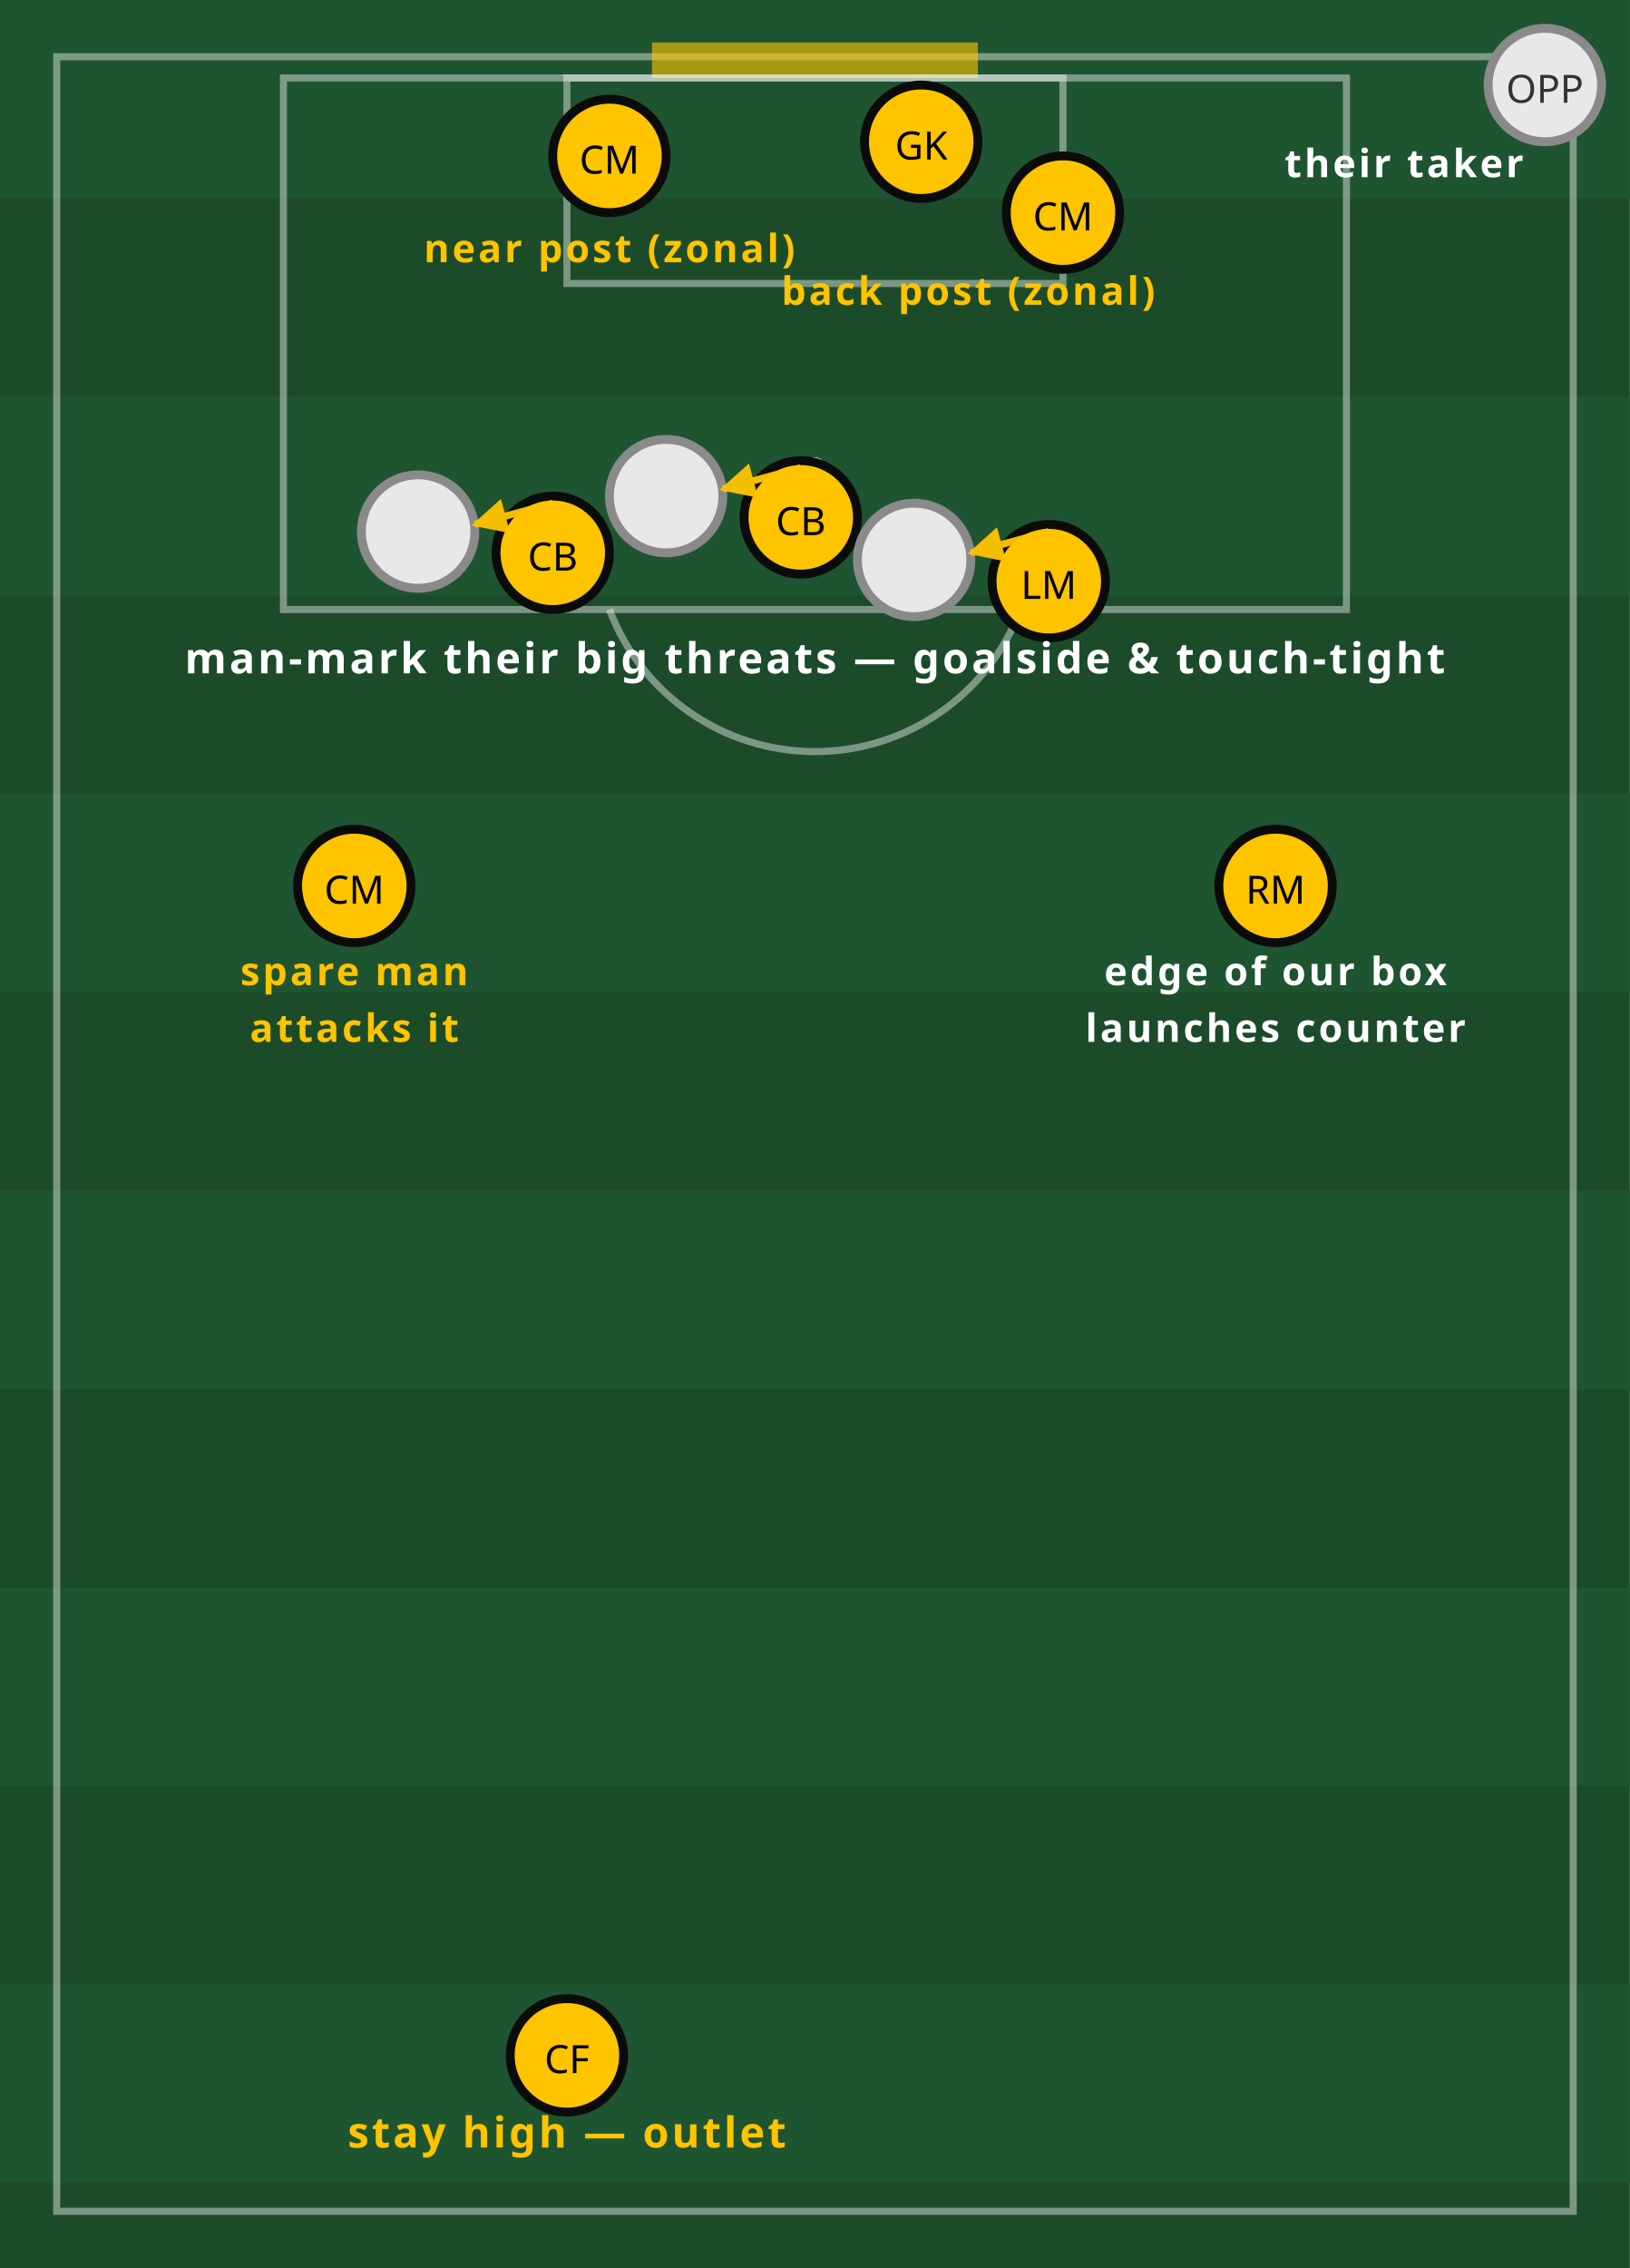
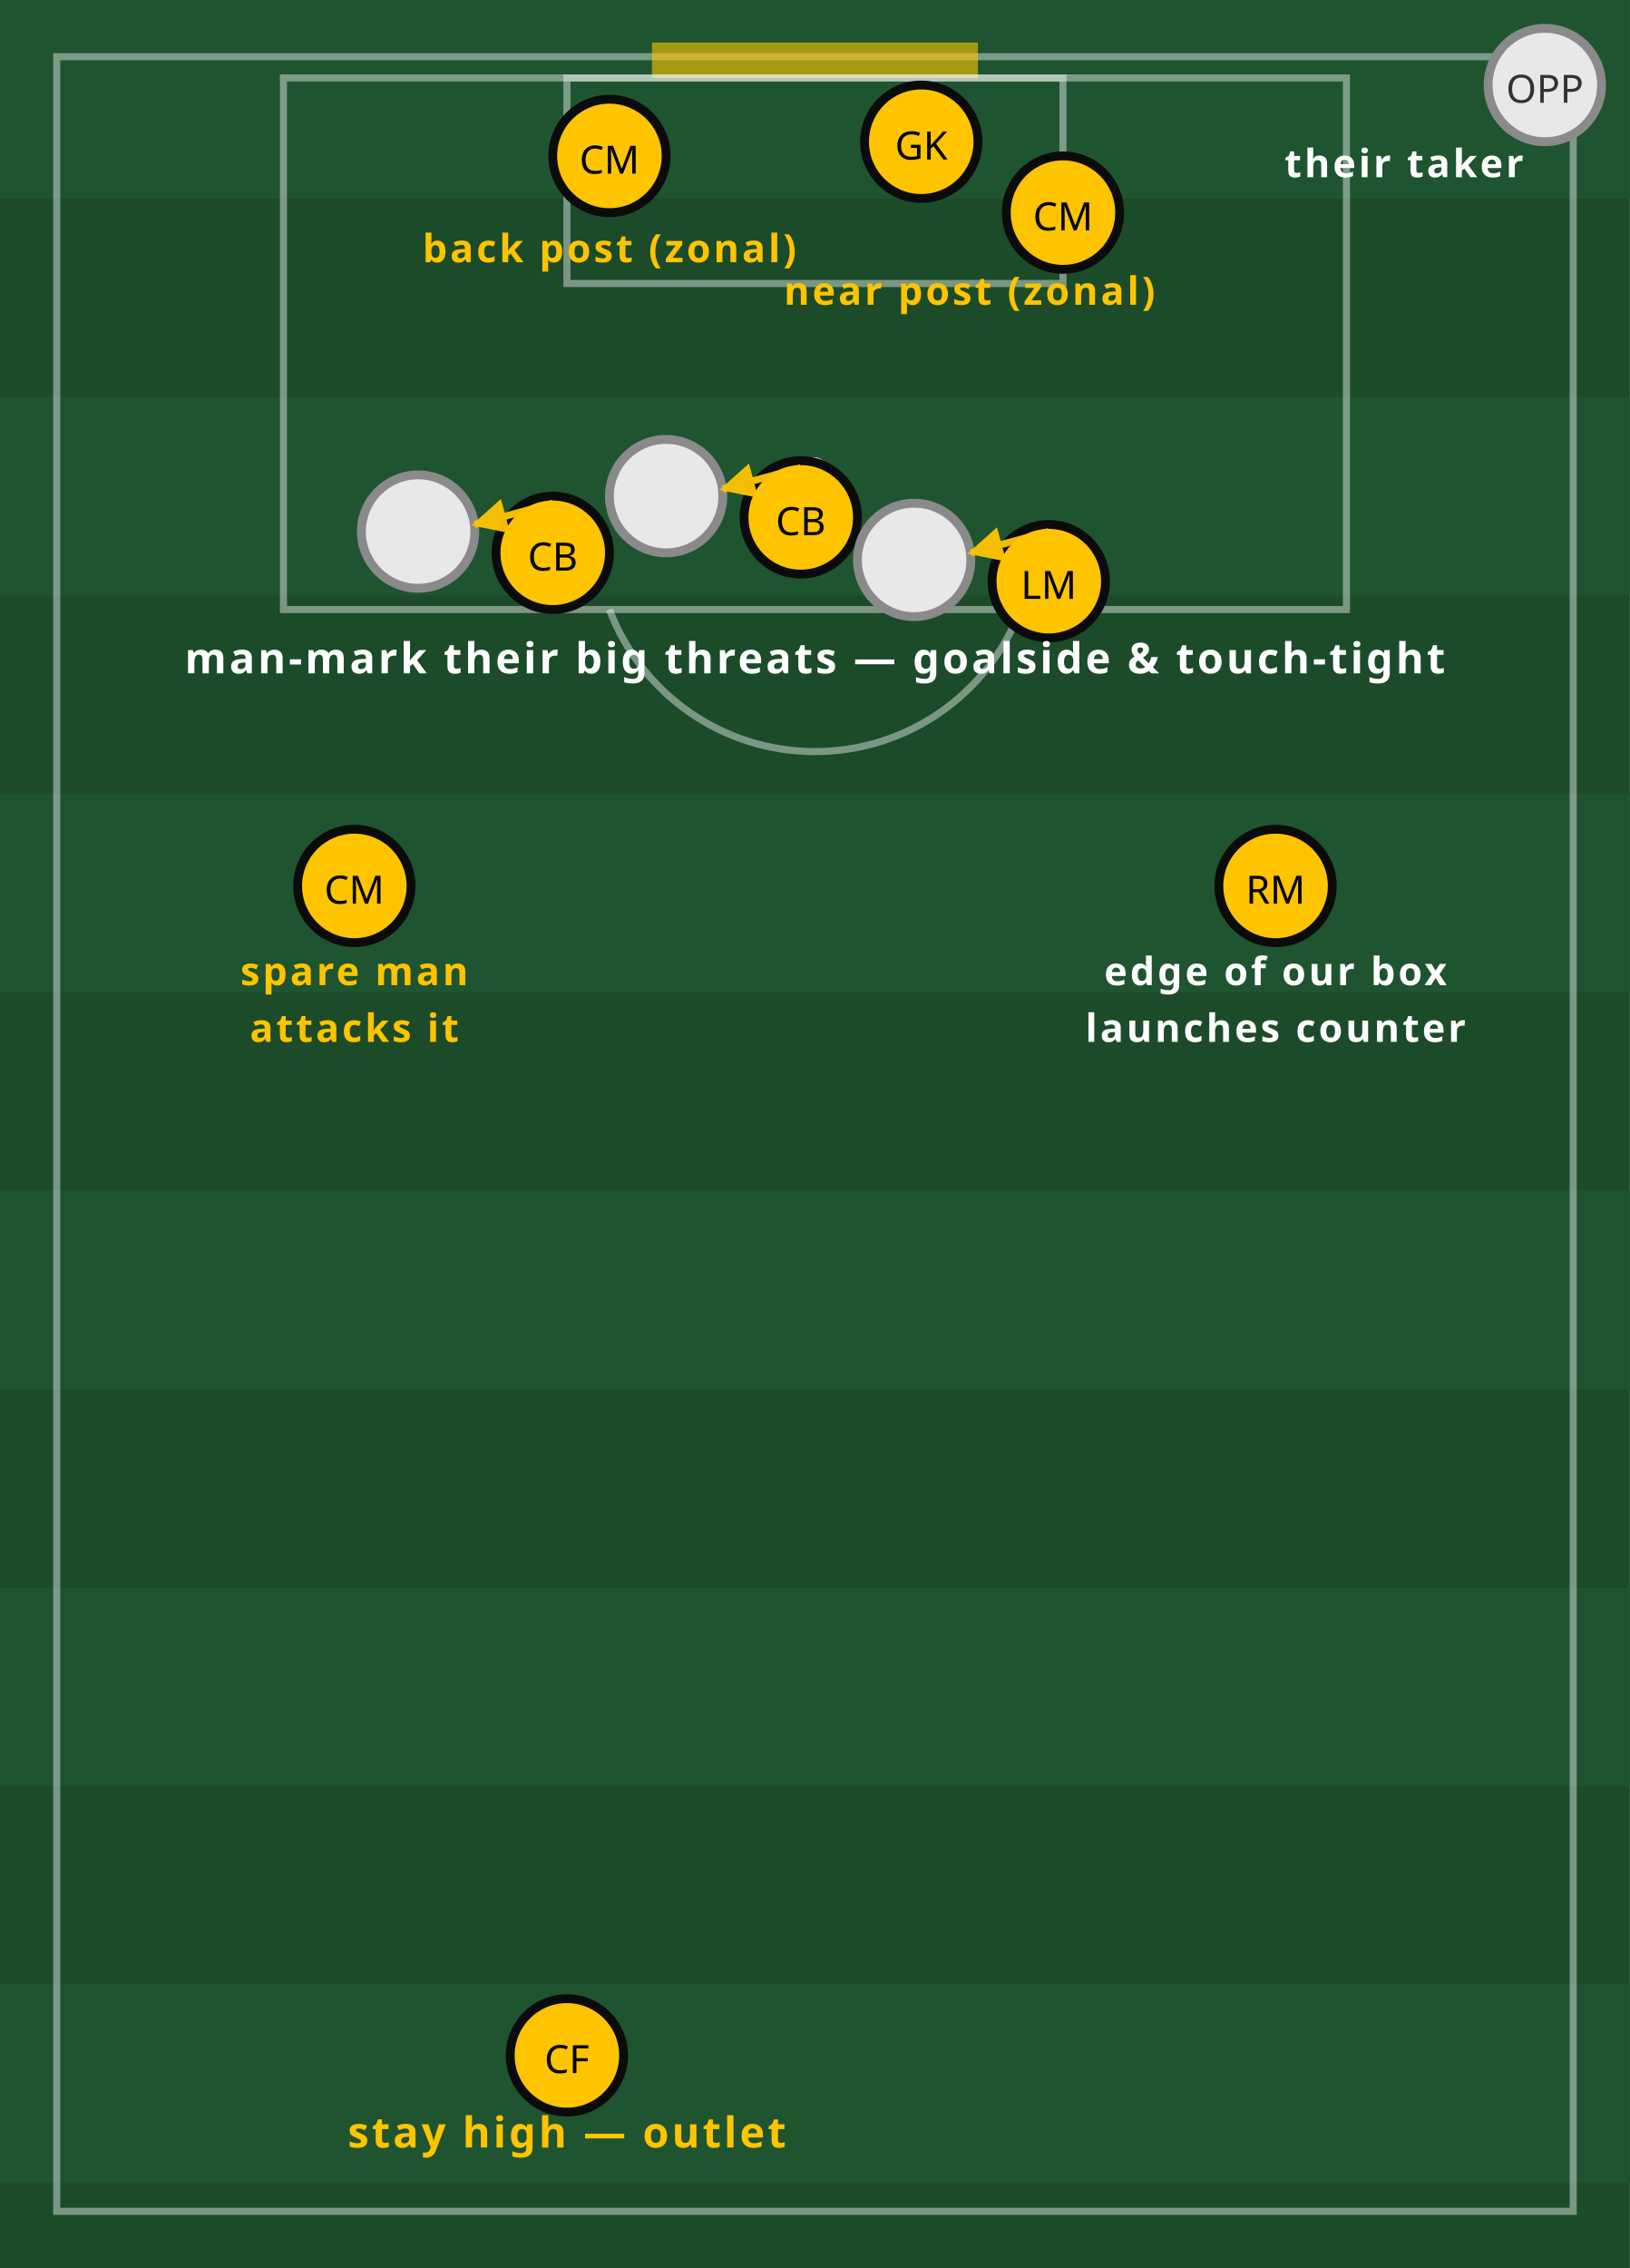
<svg xmlns="http://www.w3.org/2000/svg" viewBox="0 0 460 640" role="img" aria-label="Defending a corner">
  <defs>
    <marker id="ah" viewBox="0 0 10 10" refX="9" refY="5" markerWidth="5" markerHeight="5" orient="auto-start-reverse">
      <path d="M 0 0 L 10 5 L 0 10 z" fill="#FFC400" />
    </marker>
  </defs>
  <rect x="0" y="0" width="460" height="640" fill="#1C4B2A" />
  <rect x="0" y="0" width="460" height="56" fill="#1F5430" />
  <rect x="0" y="112" width="460" height="56" fill="#1F5430" />
  <rect x="0" y="224" width="460" height="56" fill="#1F5430" />
  <rect x="0" y="336" width="460" height="56" fill="#1F5430" />
  <rect x="0" y="448" width="460" height="56" fill="#1F5430" />
  <rect x="0" y="560" width="460" height="56" fill="#1F5430" />
  <rect x="16" y="16" width="428" height="608" stroke="#ffffff" stroke-opacity=".42" fill="none" stroke-width="2" />
  <rect x="184.0" y="12" width="92" height="10" fill="#FFC400" fill-opacity=".6" />
  <rect x="80.0" y="22" width="300" height="150" stroke="#ffffff" stroke-opacity=".42" fill="none" stroke-width="2" />
  <rect x="160.0" y="22" width="140" height="58" stroke="#ffffff" stroke-opacity=".42" fill="none" stroke-width="2" />
  <circle cx="230.0" cy="132" r="3" fill="#ffffff" fill-opacity=".6" />
  <path d="M 172.0 172 A 62 62 0 0 0 288.0 172" stroke="#ffffff" stroke-opacity=".42" fill="none" stroke-width="2" />
  <circle cx="436" cy="24" r="16" fill="#E8E8E8" stroke="#8A8A8A" stroke-width="2.5" />
  <text x="436" y="29" fill="#333333" font-family="Archivo Black,sans-serif" font-size="11" text-anchor="middle">OPP</text>
  <text x="430" y="50" fill="#ffffff" font-family="Barlow Condensed,sans-serif" font-size="11" font-weight="600" text-anchor="end" letter-spacing=".8">their taker</text>
  <circle cx="260.0" cy="40" r="16" fill="#FFC400" stroke="#0B0B0C" stroke-width="2.5" />
  <text x="260.0" y="45" fill="#000000" font-family="Archivo Black,sans-serif" font-size="11" text-anchor="middle">GK</text>
  <circle cx="172.0" cy="44" r="16" fill="#FFC400" stroke="#0B0B0C" stroke-width="2.5" />
  <text x="172.0" y="49" fill="#000000" font-family="Archivo Black,sans-serif" font-size="11" text-anchor="middle">CM</text>
-   <text x="172.0" y="74" fill="#FFC400" font-family="Barlow Condensed,sans-serif" font-size="11" font-weight="600" text-anchor="middle" letter-spacing=".8">near post (zonal)</text>
+   <text x="172.0" y="74" fill="#FFC400" font-family="Barlow Condensed,sans-serif" font-size="11" font-weight="600" text-anchor="middle" letter-spacing=".8">back post (zonal)</text>
  <circle cx="300.0" cy="60" r="16" fill="#FFC400" stroke="#0B0B0C" stroke-width="2.5" />
  <text x="300.0" y="65" fill="#000000" font-family="Archivo Black,sans-serif" font-size="11" text-anchor="middle">CM</text>
-   <text x="326.0" y="86" fill="#FFC400" font-family="Barlow Condensed,sans-serif" font-size="11" font-weight="600" text-anchor="end" letter-spacing=".8">back post (zonal)</text>
+   <text x="326.0" y="86" fill="#FFC400" font-family="Barlow Condensed,sans-serif" font-size="11" font-weight="600" text-anchor="end" letter-spacing=".8">near post (zonal)</text>
  <circle cx="118.0" cy="150" r="16" fill="#E8E8E8" stroke="#8A8A8A" stroke-width="2.5" />
  <text x="118.0" y="155" fill="#333333" font-family="Archivo Black,sans-serif" font-size="11" text-anchor="middle" />
  <circle cx="156.0" cy="156" r="16" fill="#FFC400" stroke="#0B0B0C" stroke-width="2.5" />
  <text x="156.0" y="161" fill="#000000" font-family="Archivo Black,sans-serif" font-size="11" text-anchor="middle">CB</text>
  <line x1="156.0" y1="142" x2="134.0" y2="148" stroke="#FFC400" stroke-width="2" marker-end="url(#ah)" opacity=".95" />
  <circle cx="188.0" cy="140" r="16" fill="#E8E8E8" stroke="#8A8A8A" stroke-width="2.5" />
  <text x="188.0" y="145" fill="#333333" font-family="Archivo Black,sans-serif" font-size="11" text-anchor="middle" />
  <circle cx="226.0" cy="146" r="16" fill="#FFC400" stroke="#0B0B0C" stroke-width="2.5" />
  <text x="226.0" y="151" fill="#000000" font-family="Archivo Black,sans-serif" font-size="11" text-anchor="middle">CB</text>
  <line x1="226.0" y1="132" x2="204.0" y2="138" stroke="#FFC400" stroke-width="2" marker-end="url(#ah)" opacity=".95" />
  <circle cx="258.0" cy="158" r="16" fill="#E8E8E8" stroke="#8A8A8A" stroke-width="2.5" />
  <text x="258.0" y="163" fill="#333333" font-family="Archivo Black,sans-serif" font-size="11" text-anchor="middle" />
  <circle cx="296.0" cy="164" r="16" fill="#FFC400" stroke="#0B0B0C" stroke-width="2.5" />
  <text x="296.0" y="169" fill="#000000" font-family="Archivo Black,sans-serif" font-size="11" text-anchor="middle">LM</text>
  <line x1="296.0" y1="150" x2="274.0" y2="156" stroke="#FFC400" stroke-width="2" marker-end="url(#ah)" opacity=".95" />
  <text x="230.0" y="190" fill="#ffffff" font-family="Barlow Condensed,sans-serif" font-size="12" font-weight="600" text-anchor="middle" letter-spacing=".8">man-mark their big threats — goalside &amp; touch-tight</text>
  <circle cx="100.0" cy="250" r="16" fill="#FFC400" stroke="#0B0B0C" stroke-width="2.5" />
  <text x="100.0" y="255" fill="#000000" font-family="Archivo Black,sans-serif" font-size="11" text-anchor="middle">CM</text>
  <text x="100.0" y="278" fill="#FFC400" font-family="Barlow Condensed,sans-serif" font-size="11" font-weight="600" text-anchor="middle" letter-spacing=".8">spare man</text>
  <text x="100.0" y="294" fill="#FFC400" font-family="Barlow Condensed,sans-serif" font-size="11" font-weight="600" text-anchor="middle" letter-spacing=".8">attacks it</text>
  <circle cx="360.0" cy="250" r="16" fill="#FFC400" stroke="#0B0B0C" stroke-width="2.5" />
  <text x="360.0" y="255" fill="#000000" font-family="Archivo Black,sans-serif" font-size="11" text-anchor="middle">RM</text>
  <text x="360.0" y="278" fill="#ffffff" font-family="Barlow Condensed,sans-serif" font-size="11" font-weight="600" text-anchor="middle" letter-spacing=".8">edge of our box</text>
  <text x="360.0" y="294" fill="#ffffff" font-family="Barlow Condensed,sans-serif" font-size="11" font-weight="600" text-anchor="middle" letter-spacing=".8">launches counter</text>
  <circle cx="160.0" cy="580" r="16" fill="#FFC400" stroke="#0B0B0C" stroke-width="2.5" />
  <text x="160.0" y="585" fill="#000000" font-family="Archivo Black,sans-serif" font-size="11" text-anchor="middle">CF</text>
  <text x="160.0" y="606" fill="#FFC400" font-family="Barlow Condensed,sans-serif" font-size="12" font-weight="600" text-anchor="middle" letter-spacing=".8">stay high — outlet</text>
</svg>
